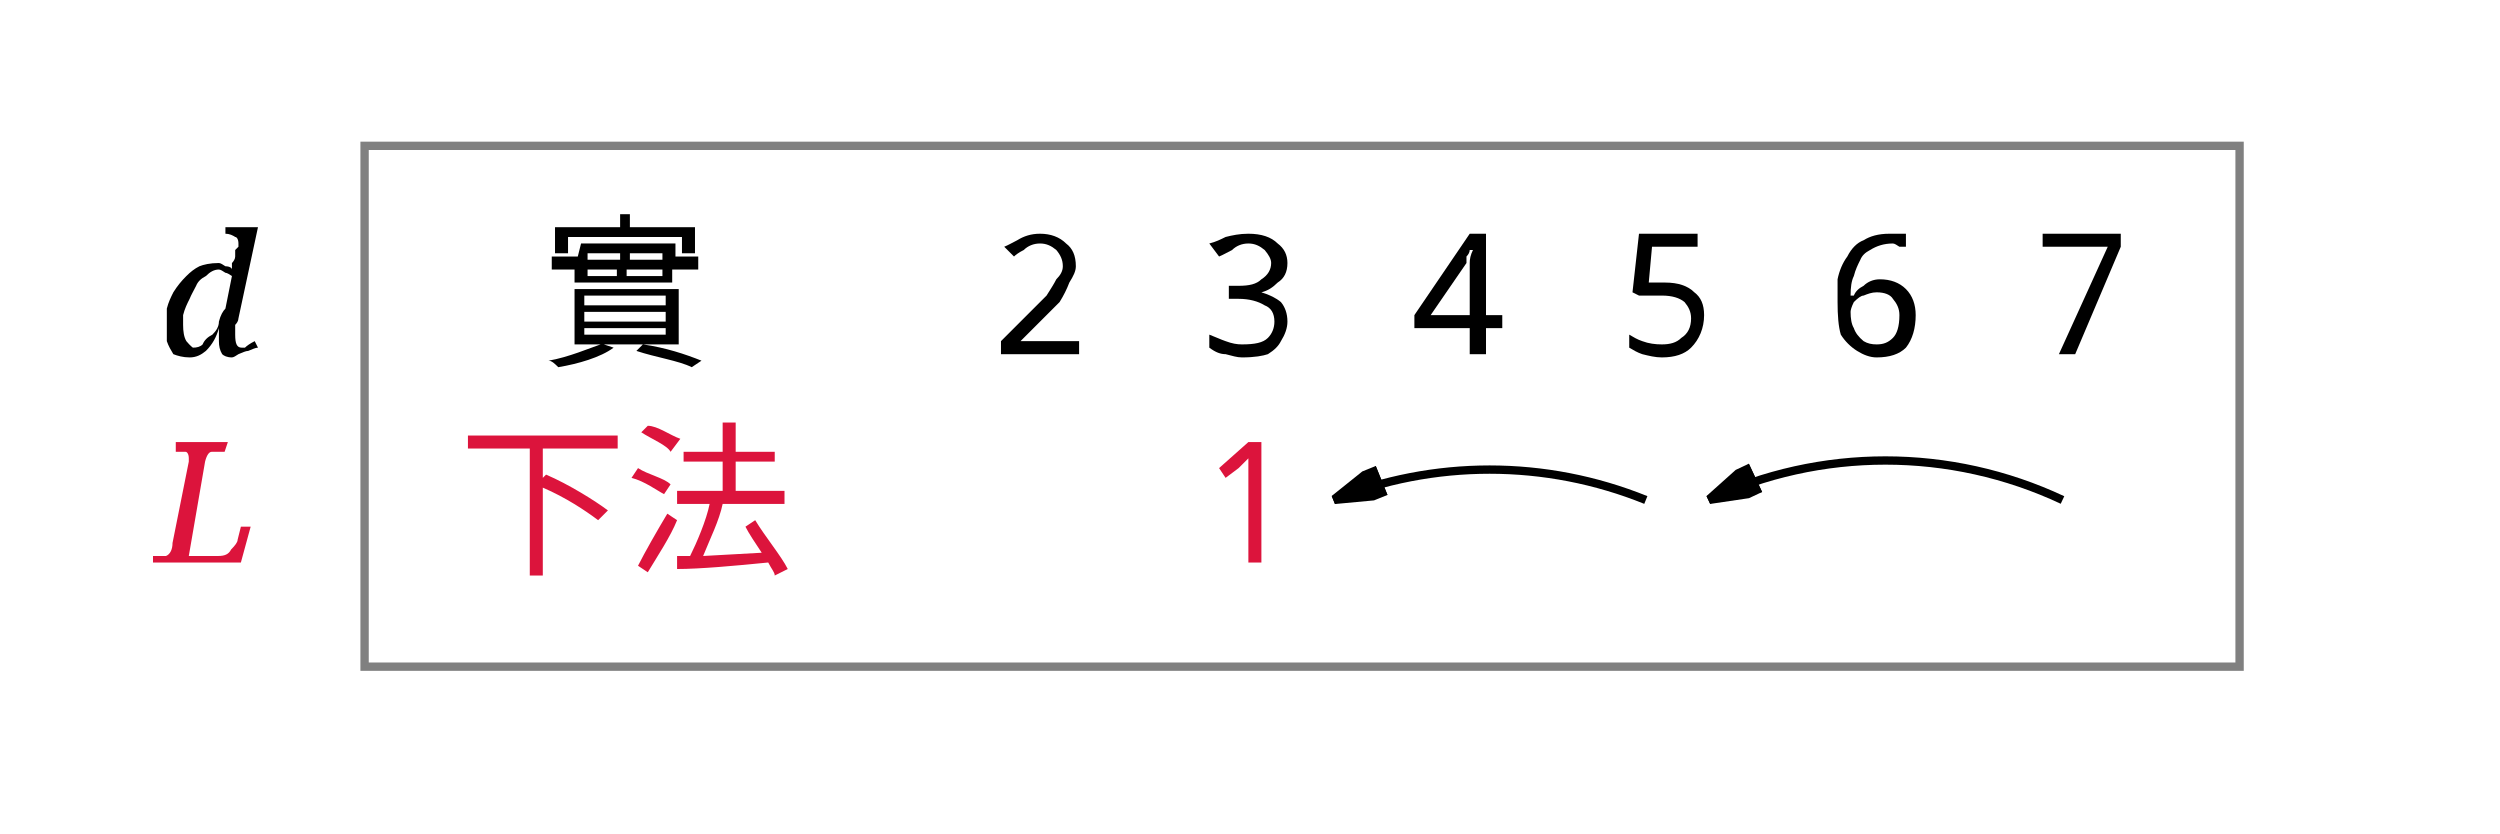
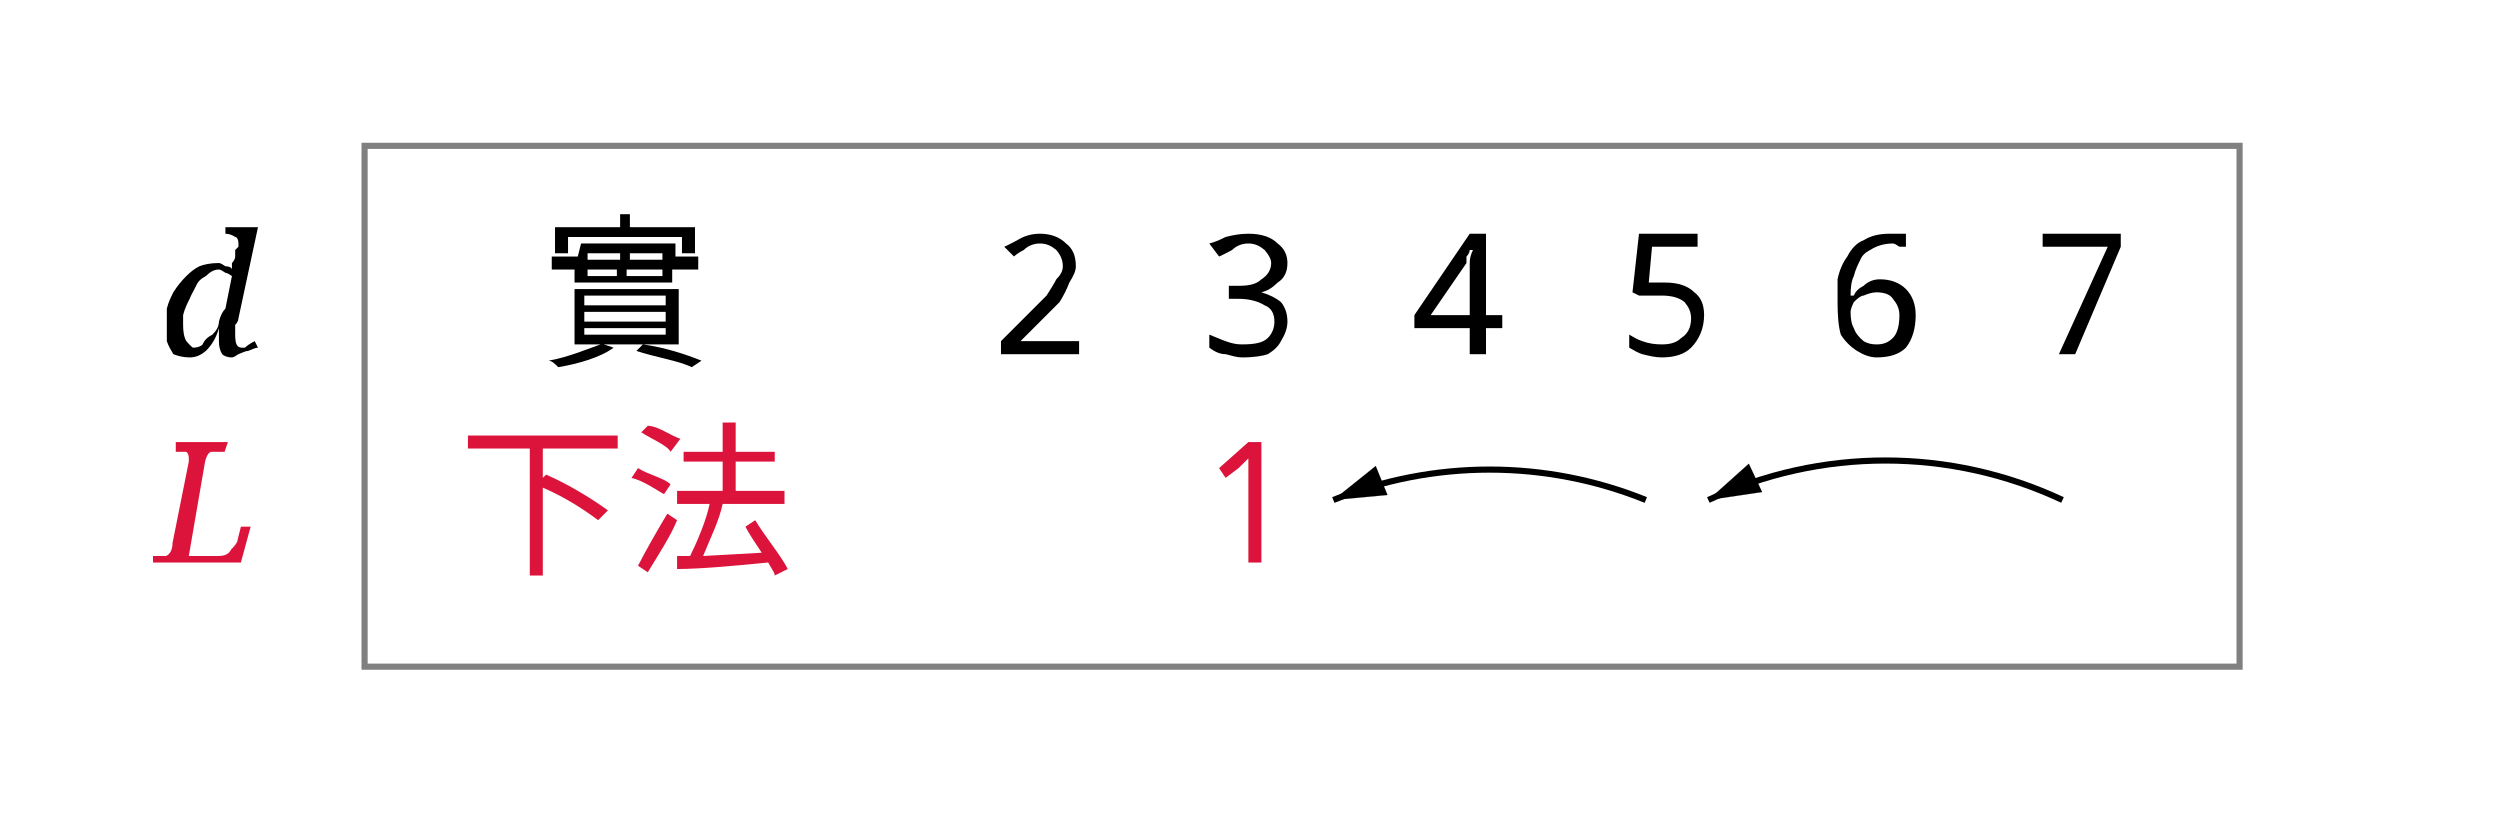
<svg xmlns="http://www.w3.org/2000/svg" viewBox="-4 -0.7 12 4" width="300px">
  <style>
path, rect {
  stroke: black;
-   vector-effect: non-scaling-stroke;
+   stroke-width: 0.33%; /* 1px/300px */
}
text {
  font-family: sans-serif;
  font-size: 0.8px;
  text-anchor: middle;
}
.border {
  fill: none;
  stroke: grey;
}
.colour-r {
  fill: crimson;
}
.step {
  fill: none;
}
.variable {
  font-style: italic;
  font-family: serif;
}
</style>
  <defs>
    <marker id="arrowhead" viewBox="0 -0.15 0.5 0.3" refX="0.5" refY="0" markerUnits="userSpaceOnUse" markerWidth="0.5" markerHeight="0.15" orient="auto-start-reverse">
      <path d="M 0, -0.15 L 0, 0.15 L 0.5, 0 z" />
    </marker>
  </defs>
  <text x="-3" y="1" class="variable">d</text>
  <text x="-1" y="1" lang="zh-Hant">實</text>
  <text x="1" y="1">2</text>
  <text x="2" y="1">3</text>
  <text x="3" y="1">4</text>
  <text x="4" y="1">5</text>
  <text x="5" y="1">6</text>
  <text x="6" y="1">7</text>
  <g class="colour-r">
    <text x="-3" y="2" class="variable">L</text>
    <text x="-1" y="2" lang="zh-Hant">下法</text>
    <text x="2" y="2">1</text>
  </g>
  <path d="M 6 2 m -0.1 -0.3 a 2 2 0 0 0 -1.7 0" class="step" marker-end="url(#arrowhead)" />
  <path d="M 4 2 m -0.1 -0.3 a 2 2 0 0 0 -1.5 0" class="step" marker-end="url(#arrowhead)" />
  <rect x="-2.25" y="0" width="9" height="2.5" class="border" />
</svg>
